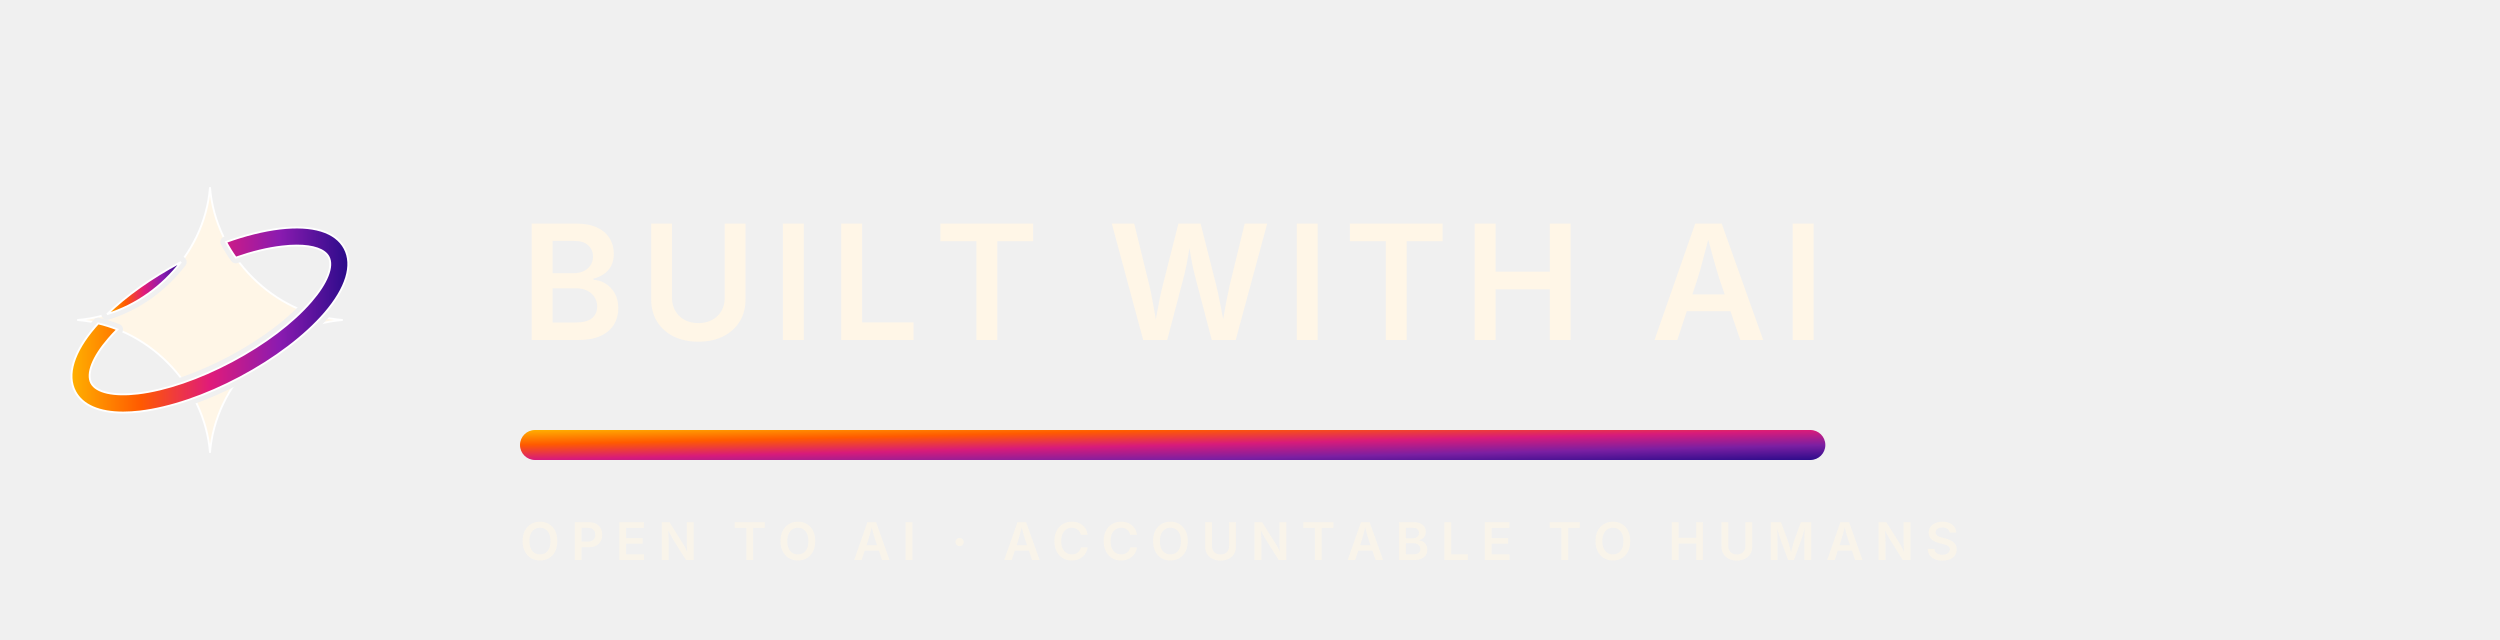
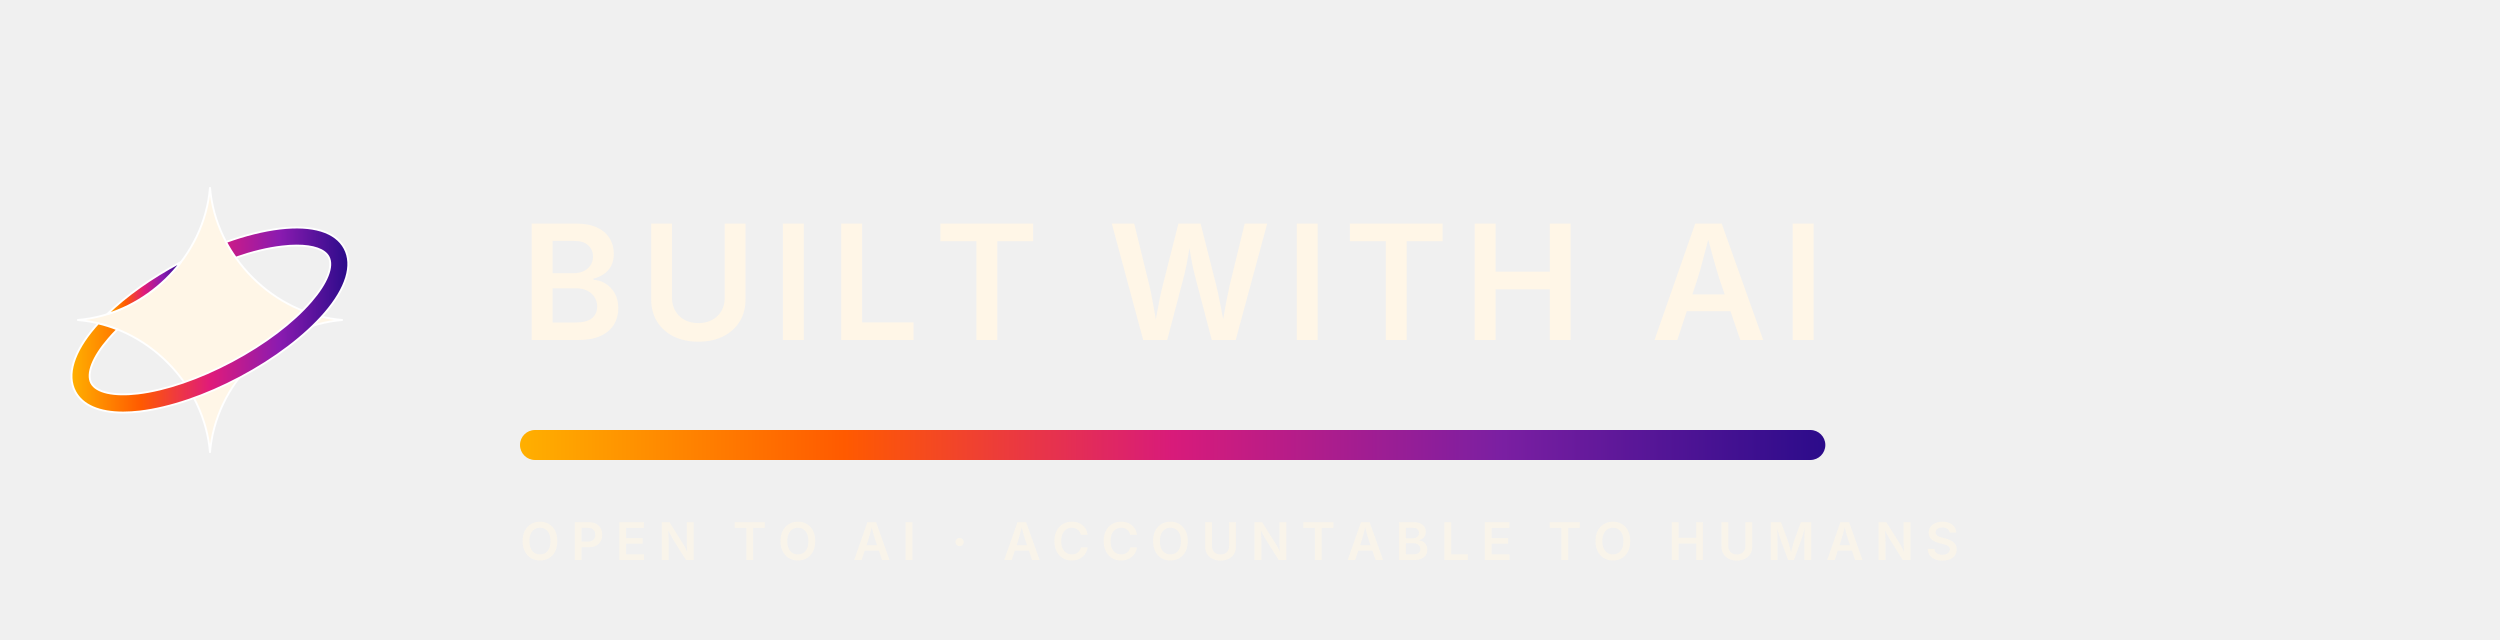
<svg xmlns="http://www.w3.org/2000/svg" width="250" height="64" viewBox="0 0 250 64" role="img">
  <defs>
    <linearGradient id="spec" x1="10" y1="6" x2="54" y2="58" gradientUnits="userSpaceOnUse">
      <stop offset="0" stop-color="#ffb000" />
      <stop offset=".27" stop-color="#ff6a00" />
      <stop offset=".52" stop-color="#e01b7a" />
      <stop offset=".74" stop-color="#8b1bb0" />
      <stop offset="1" stop-color="#2b0b8a" />
    </linearGradient>
-     <linearGradient id="specwide" x1="0" y1="0" x2="1" y2="1">
+     <linearGradient id="specwide" x1="0" y1="0" x2="1" y2="0">
      <stop offset="0" stop-color="#ffb000" />
      <stop offset=".25" stop-color="#ff5a00" />
      <stop offset=".5" stop-color="#d81b7a" />
      <stop offset=".75" stop-color="#7b1fa2" />
      <stop offset="1" stop-color="#2b0b8a" />
    </linearGradient>
  </defs>
  <g transform="translate(4.00 15.00) scale(0.09444)">
    <defs>
      <linearGradient id="g1m8" gradientUnits="userSpaceOnUse" x1="70.949" y1="146.286" x2="149.285" y2="146.286">
        <stop offset="0" stop-color="#FFB000" />
        <stop offset="0.25" stop-color="#FF5A00" />
        <stop offset="0.5" stop-color="#E01B7A" />
        <stop offset="0.75" stop-color="#8B1BB0" />
        <stop offset="1" stop-color="#2B0B8A" />
      </linearGradient>
      <linearGradient id="g2m8" gradientUnits="userSpaceOnUse" x1="33.495" y1="180" x2="326.505" y2="180">
        <stop offset="0" stop-color="#FFB000" />
        <stop offset="0.25" stop-color="#FF5A00" />
        <stop offset="0.5" stop-color="#E01B7A" />
        <stop offset="0.75" stop-color="#8B1BB0" />
        <stop offset="1" stop-color="#2B0B8A" />
      </linearGradient>
    </defs>
-     <mask id="kom8" maskUnits="userSpaceOnUse" x="-20" y="-20" width="400" height="400">
-       <rect x="-20" y="-20" width="400" height="400" fill="#fff" />
-       <path d="M149.3,118.6c-0.5,0.3-1,0.5-1.5,0.8c-30,16-56.7,35-76.8,54.5C102.1,164.3,129.6,144.5,149.3,118.6z" fill="#000" stroke="#000" stroke-width="12" stroke-linejoin="round" />
-       <path d="M322.5,104.2c-9.4-17.7-33.7-25.1-68.5-21c-17.5,2.1-36.9,6.9-57,14.2c3.1,5.8,6.5,11.3,10.3,16.6c17.3-6,33.9-10.1,49-11.8c5.6-0.7,10.8-1,15.6-1c17.4,0,29.6,4.2,33.7,12c5.3,9.9-1.6,27.5-18.5,47c-19.3,22.4-49.1,45-83.9,63.5c-34.8,18.5-70.2,30.6-99.6,34.1c-25.6,3-44-1.1-49.3-11c-5.3-9.9,1.6-27.5,18.5-47c2.8-3.3,5.9-6.6,9.1-9.8c-6.6-2.6-13.4-4.8-20.3-6.4c-1.1,1.3-2.3,2.5-3.4,3.8c-22.8,26.5-30.3,50.8-20.9,68.5c7.7,14.5,25.4,22.1,50.8,22.1c5.5,0,11.5-0.4,17.7-1.1c31.7-3.8,69.5-16.6,106.3-36.2c36.8-19.6,68.6-43.7,89.5-67.9C324.5,146.2,331.9,121.9,322.5,104.2z" fill="#000" stroke="#000" stroke-width="12" stroke-linejoin="round" />
-     </mask>
-     <path d="M180,39.4c-5.6,73.1-67.5,135-140.6,140.6c73.1,5.6,135,67.5,140.6,140.6c5.6-73.1,67.5-135,140.6-140.6C247.5,174.4,185.6,112.5,180,39.4z" fill="#fff6e7" stroke="#FFFFFF" stroke-width="2" mask="url(#kom8)" />
+     <path d="M180,39.4c-5.6,73.1-67.5,135-140.6,140.6c73.1,5.6,135,67.5,140.6,140.6c5.6-73.1,67.5-135,140.6-140.6C247.5,174.4,185.6,112.5,180,39.4z" fill="#fff6e7" stroke="#FFFFFF" stroke-width="2" />
    <path d="M149.3,118.6c-0.5,0.3-1,0.5-1.5,0.8c-30,16-56.7,35-76.8,54.5C102.1,164.3,129.6,144.5,149.3,118.6z" fill="url(#g1m8)" stroke="#FFFFFF" stroke-width="2" />
    <path d="M322.5,104.2c-9.4-17.7-33.7-25.1-68.5-21c-17.5,2.1-36.9,6.9-57,14.2c3.1,5.8,6.5,11.3,10.3,16.6c17.3-6,33.9-10.1,49-11.8c5.6-0.7,10.8-1,15.6-1c17.4,0,29.6,4.2,33.7,12c5.3,9.9-1.6,27.5-18.5,47c-19.3,22.4-49.1,45-83.9,63.5c-34.8,18.5-70.2,30.6-99.6,34.1c-25.6,3-44-1.1-49.3-11c-5.3-9.9,1.6-27.5,18.5-47c2.8-3.3,5.9-6.6,9.1-9.8c-6.6-2.6-13.4-4.8-20.3-6.4c-1.1,1.3-2.3,2.5-3.4,3.8c-22.8,26.5-30.3,50.8-20.9,68.5c7.7,14.5,25.4,22.1,50.8,22.1c5.5,0,11.5-0.4,17.7-1.1c31.7-3.8,69.5-16.6,106.3-36.2c36.8-19.6,68.6-43.7,89.5-67.9C324.5,146.2,331.9,121.9,322.5,104.2z" fill="url(#g2m8)" stroke="#FFFFFF" stroke-width="2" />
  </g>
  <path d="M53.17 34.00V22.36H57.63Q58.88 22.36 59.72 22.76Q60.55 23.15 60.97 23.84Q61.38 24.52 61.38 25.38Q61.38 26.09 61.11 26.60Q60.84 27.10 60.38 27.41Q59.92 27.72 59.35 27.86V27.98Q59.97 28.01 60.54 28.35Q61.11 28.70 61.47 29.32Q61.83 29.95 61.83 30.83Q61.83 31.73 61.40 32.45Q60.96 33.17 60.08 33.58Q59.20 34.00 57.87 34.00ZM55.26 32.25H57.54Q58.69 32.25 59.21 31.81Q59.72 31.37 59.72 30.67Q59.72 30.15 59.46 29.73Q59.20 29.31 58.73 29.07Q58.26 28.83 57.61 28.83H55.26ZM55.26 27.32H57.36Q57.91 27.32 58.35 27.12Q58.79 26.91 59.04 26.54Q59.30 26.16 59.30 25.65Q59.30 24.97 58.82 24.53Q58.35 24.09 57.41 24.09H55.26Z M69.84 34.17Q68.42 34.17 67.35 33.64Q66.29 33.10 65.70 32.15Q65.12 31.20 65.12 29.96V22.36H67.20V29.79Q67.20 30.52 67.53 31.09Q67.85 31.65 68.44 31.98Q69.03 32.31 69.84 32.31Q70.64 32.31 71.23 31.98Q71.82 31.65 72.15 31.09Q72.47 30.52 72.47 29.79V22.36H74.55V29.96Q74.55 31.20 73.97 32.15Q73.38 33.10 72.32 33.64Q71.26 34.17 69.84 34.17Z M80.38 22.36V34.00H78.29V22.36Z M84.12 34.00V22.36H86.21V32.24H91.35V34.00Z M94.04 24.12V22.36H103.31V24.12H99.73V34.00H97.64V24.12Z M114.32 34.00 111.18 22.36H113.42L114.94 28.56Q115.10 29.23 115.23 29.97Q115.37 30.71 115.50 31.46Q115.63 32.21 115.75 32.93H115.41Q115.54 32.21 115.67 31.46Q115.81 30.71 115.95 29.97Q116.10 29.23 116.27 28.56L117.84 22.36H120.06L121.63 28.56Q121.80 29.23 121.94 29.97Q122.09 30.71 122.23 31.46Q122.36 32.21 122.50 32.93H122.14Q122.27 32.21 122.40 31.46Q122.52 30.71 122.67 29.97Q122.81 29.23 122.96 28.56L124.47 22.36H126.72L123.57 34.00H121.18L119.49 27.57Q119.25 26.67 119.08 25.62Q118.90 24.56 118.70 23.38H119.20Q118.98 24.52 118.82 25.56Q118.66 26.60 118.41 27.57L116.72 34.00Z M131.77 22.36V34.00H129.68V22.36Z M134.99 24.12V22.36H144.26V24.12H140.67V34.00H138.58V24.12Z M147.47 34.00V22.36H149.56V27.17H154.98V22.36H157.06V34.00H154.98V28.93H149.56V34.00Z M165.45 34.00 169.52 22.36H172.17L176.32 34.00H174.03L171.96 27.95Q171.66 27.02 171.33 25.83Q171.00 24.65 170.60 23.14H171.04Q170.65 24.66 170.33 25.85Q170.02 27.05 169.73 27.95L167.73 34.00ZM167.82 31.12V29.44H173.95V31.12Z M181.36 22.36V34.00H179.27V22.36Z" fill="#fff6e7" />
  <rect x="52.0" y="43" width="130.534" height="3" rx="1.5" fill="url(#specwide)" />
  <path d="M54.00 56.05Q53.50 56.05 53.11 55.82Q52.72 55.59 52.49 55.15Q52.26 54.72 52.26 54.11Q52.26 53.50 52.49 53.06Q52.72 52.63 53.11 52.40Q53.50 52.17 54.00 52.17Q54.50 52.17 54.89 52.40Q55.28 52.63 55.51 53.06Q55.73 53.50 55.73 54.11Q55.73 54.72 55.51 55.16Q55.28 55.59 54.89 55.82Q54.50 56.05 54.00 56.05ZM54.00 55.44Q54.31 55.44 54.55 55.29Q54.78 55.14 54.92 54.84Q55.05 54.54 55.05 54.11Q55.05 53.68 54.92 53.38Q54.78 53.08 54.55 52.93Q54.31 52.77 54.00 52.77Q53.69 52.77 53.45 52.93Q53.21 53.08 53.08 53.38Q52.94 53.68 52.94 54.11Q52.94 54.54 53.08 54.84Q53.21 55.14 53.45 55.29Q53.69 55.44 54.00 55.44Z M57.48 56.00V52.22H58.89Q59.33 52.22 59.62 52.38Q59.92 52.54 60.07 52.83Q60.22 53.11 60.22 53.47Q60.22 53.83 60.07 54.11Q59.92 54.40 59.62 54.56Q59.32 54.72 58.88 54.72H57.94V54.16H58.79Q59.05 54.16 59.21 54.07Q59.38 53.98 59.45 53.83Q59.53 53.67 59.53 53.47Q59.53 53.27 59.45 53.11Q59.38 52.96 59.21 52.87Q59.05 52.78 58.79 52.78H58.15V56.00Z M61.93 56.00V52.22H64.39V52.79H62.61V53.81H64.26V54.37H62.61V55.43H64.40V56.00Z M66.18 56.00V52.22H66.95L68.25 54.30Q68.34 54.43 68.43 54.59Q68.52 54.76 68.62 54.96Q68.72 55.16 68.81 55.41H68.74Q68.72 55.19 68.71 54.97Q68.69 54.74 68.68 54.54Q68.68 54.34 68.68 54.20V52.22H69.37V56.00H68.60L67.42 54.12Q67.31 53.94 67.21 53.77Q67.11 53.59 66.99 53.37Q66.88 53.15 66.72 52.84H66.81Q66.83 53.11 66.84 53.36Q66.85 53.61 66.86 53.81Q66.87 54.00 66.87 54.12V56.00Z M73.47 52.79V52.22H76.48V52.79H75.31V56.00H74.64V52.79Z M79.79 56.05Q79.29 56.05 78.90 55.82Q78.51 55.59 78.28 55.15Q78.05 54.72 78.05 54.11Q78.05 53.50 78.28 53.06Q78.51 52.63 78.90 52.40Q79.29 52.17 79.79 52.17Q80.29 52.17 80.68 52.40Q81.07 52.63 81.30 53.06Q81.52 53.50 81.52 54.11Q81.52 54.72 81.30 55.16Q81.07 55.59 80.68 55.82Q80.29 56.05 79.79 56.05ZM79.79 55.44Q80.10 55.44 80.34 55.29Q80.57 55.14 80.71 54.84Q80.84 54.54 80.84 54.11Q80.84 53.68 80.71 53.38Q80.57 53.08 80.34 52.93Q80.10 52.77 79.79 52.77Q79.48 52.77 79.24 52.93Q79.00 53.08 78.87 53.38Q78.73 53.68 78.73 54.11Q78.73 54.54 78.87 54.84Q79.00 55.14 79.24 55.29Q79.48 55.44 79.79 55.44Z M85.42 56.00 86.74 52.22H87.61L88.95 56.00H88.21L87.54 54.04Q87.44 53.73 87.33 53.35Q87.23 52.96 87.10 52.47H87.24Q87.11 52.97 87.01 53.35Q86.91 53.74 86.81 54.04L86.16 56.00ZM86.19 55.06V54.52H88.19V55.06Z M91.24 52.22V56.00H90.56V52.22Z M95.96 54.61Q95.79 54.61 95.67 54.49Q95.55 54.38 95.55 54.21Q95.55 54.03 95.67 53.92Q95.79 53.80 95.96 53.80Q96.13 53.80 96.25 53.92Q96.37 54.03 96.37 54.21Q96.37 54.38 96.25 54.49Q96.13 54.61 95.96 54.61Z M100.42 56.00 101.75 52.22H102.61L103.96 56.00H103.21L102.54 54.04Q102.44 53.73 102.33 53.35Q102.23 52.96 102.10 52.47H102.24Q102.11 52.97 102.01 53.35Q101.91 53.74 101.82 54.04L101.17 56.00ZM101.19 55.06V54.52H103.19V55.06Z M107.17 56.05Q106.68 56.05 106.29 55.82Q105.89 55.59 105.67 55.15Q105.44 54.72 105.44 54.11Q105.44 53.50 105.67 53.06Q105.90 52.63 106.29 52.40Q106.68 52.17 107.17 52.17Q107.48 52.17 107.76 52.25Q108.03 52.34 108.24 52.51Q108.45 52.68 108.59 52.92Q108.72 53.17 108.77 53.48H108.08Q108.05 53.31 107.97 53.18Q107.89 53.05 107.77 52.96Q107.65 52.87 107.50 52.82Q107.35 52.77 107.18 52.77Q106.87 52.77 106.63 52.93Q106.39 53.09 106.26 53.38Q106.12 53.68 106.12 54.11Q106.12 54.54 106.26 54.84Q106.40 55.14 106.64 55.29Q106.88 55.44 107.18 55.44Q107.35 55.44 107.50 55.40Q107.65 55.35 107.77 55.26Q107.89 55.17 107.97 55.04Q108.05 54.91 108.09 54.74H108.77Q108.73 55.01 108.60 55.25Q108.48 55.49 108.27 55.67Q108.06 55.85 107.79 55.95Q107.51 56.05 107.17 56.05Z M112.11 56.05Q111.61 56.05 111.22 55.82Q110.83 55.59 110.60 55.15Q110.37 54.72 110.37 54.11Q110.37 53.50 110.60 53.06Q110.83 52.63 111.22 52.40Q111.61 52.17 112.11 52.17Q112.42 52.17 112.69 52.25Q112.96 52.34 113.17 52.51Q113.38 52.68 113.52 52.92Q113.65 53.17 113.70 53.48H113.02Q112.98 53.31 112.90 53.18Q112.82 53.05 112.70 52.96Q112.59 52.87 112.44 52.82Q112.29 52.77 112.12 52.77Q111.81 52.77 111.57 52.93Q111.33 53.09 111.19 53.38Q111.06 53.68 111.06 54.11Q111.06 54.54 111.19 54.84Q111.33 55.14 111.57 55.29Q111.81 55.44 112.11 55.44Q112.28 55.44 112.43 55.40Q112.58 55.35 112.70 55.26Q112.82 55.17 112.90 55.04Q112.99 54.91 113.02 54.74H113.70Q113.66 55.01 113.54 55.25Q113.41 55.49 113.20 55.67Q112.99 55.85 112.72 55.95Q112.44 56.05 112.11 56.05Z M117.04 56.05Q116.55 56.05 116.15 55.82Q115.76 55.59 115.53 55.15Q115.31 54.72 115.31 54.11Q115.31 53.50 115.53 53.06Q115.76 52.63 116.15 52.40Q116.55 52.17 117.04 52.17Q117.54 52.17 117.93 52.40Q118.32 52.63 118.55 53.06Q118.78 53.50 118.78 54.11Q118.78 54.72 118.55 55.16Q118.32 55.59 117.93 55.82Q117.54 56.05 117.04 56.05ZM117.04 55.44Q117.35 55.44 117.59 55.29Q117.83 55.14 117.96 54.84Q118.10 54.54 118.10 54.11Q118.10 53.68 117.96 53.38Q117.83 53.08 117.59 52.93Q117.35 52.77 117.04 52.77Q116.73 52.77 116.50 52.93Q116.26 53.08 116.12 53.38Q115.99 53.68 115.99 54.11Q115.99 54.54 116.12 54.84Q116.26 55.14 116.50 55.29Q116.73 55.44 117.04 55.44Z M122.06 56.06Q121.59 56.06 121.25 55.88Q120.90 55.71 120.71 55.40Q120.52 55.09 120.52 54.69V52.22H121.20V54.63Q121.20 54.87 121.30 55.05Q121.41 55.24 121.60 55.34Q121.79 55.45 122.06 55.45Q122.32 55.45 122.51 55.34Q122.70 55.24 122.81 55.05Q122.91 54.87 122.91 54.63V52.22H123.59V54.69Q123.59 55.09 123.40 55.40Q123.21 55.71 122.86 55.88Q122.52 56.06 122.06 56.06Z M125.45 56.00V52.22H126.21L127.52 54.30Q127.60 54.43 127.70 54.59Q127.79 54.76 127.89 54.96Q127.98 55.16 128.08 55.41H128.01Q127.99 55.19 127.97 54.97Q127.96 54.74 127.95 54.54Q127.95 54.34 127.95 54.20V52.22H128.63V56.00H127.87L126.69 54.12Q126.57 53.94 126.47 53.77Q126.37 53.59 126.26 53.37Q126.15 53.15 125.98 52.84H126.08Q126.09 53.11 126.11 53.36Q126.12 53.61 126.13 53.81Q126.14 54.00 126.14 54.12V56.00Z M130.33 52.79V52.22H133.34V52.79H132.17V56.00H131.49V52.79Z M134.77 56.00 136.10 52.22H136.96L138.31 56.00H137.56L136.89 54.04Q136.79 53.73 136.68 53.35Q136.58 52.96 136.45 52.47H136.59Q136.46 52.97 136.36 53.35Q136.26 53.74 136.17 54.04L135.52 56.00ZM135.54 55.06V54.52H137.54V55.06Z M139.91 56.00V52.22H141.36Q141.77 52.22 142.04 52.35Q142.31 52.47 142.45 52.70Q142.58 52.92 142.58 53.20Q142.58 53.43 142.49 53.59Q142.40 53.76 142.25 53.86Q142.10 53.96 141.92 54.01V54.04Q142.12 54.05 142.31 54.16Q142.49 54.28 142.61 54.48Q142.73 54.68 142.73 54.97Q142.73 55.26 142.59 55.50Q142.44 55.73 142.16 55.86Q141.87 56.00 141.44 56.00ZM140.59 55.43H141.33Q141.71 55.43 141.87 55.29Q142.04 55.14 142.04 54.92Q142.04 54.75 141.96 54.61Q141.87 54.48 141.72 54.40Q141.57 54.32 141.35 54.32H140.59ZM140.59 53.83H141.27Q141.45 53.83 141.60 53.76Q141.74 53.70 141.82 53.58Q141.90 53.45 141.90 53.29Q141.90 53.07 141.75 52.92Q141.59 52.78 141.29 52.78H140.59Z M144.44 56.00V52.22H145.12V55.43H146.79V56.00Z M148.48 56.00V52.22H150.94V52.79H149.16V53.81H150.81V54.37H149.16V55.43H150.95V56.00Z M154.97 52.79V52.22H157.98V52.79H156.82V56.00H156.14V52.79Z M161.29 56.05Q160.79 56.05 160.40 55.82Q160.01 55.59 159.78 55.15Q159.55 54.72 159.55 54.11Q159.55 53.50 159.78 53.06Q160.01 52.63 160.40 52.40Q160.79 52.17 161.29 52.17Q161.79 52.17 162.18 52.40Q162.57 52.63 162.80 53.06Q163.02 53.50 163.02 54.11Q163.02 54.72 162.80 55.16Q162.57 55.59 162.18 55.82Q161.79 56.05 161.29 56.05ZM161.29 55.44Q161.60 55.44 161.84 55.29Q162.07 55.14 162.21 54.84Q162.34 54.54 162.34 54.11Q162.34 53.68 162.21 53.38Q162.07 53.08 161.84 52.93Q161.60 52.77 161.29 52.77Q160.98 52.77 160.74 52.93Q160.51 53.08 160.37 53.38Q160.23 53.68 160.23 54.11Q160.23 54.54 160.37 54.84Q160.51 55.14 160.74 55.29Q160.98 55.44 161.29 55.44Z M167.18 56.00V52.22H167.86V53.78H169.62V52.22H170.29V56.00H169.62V54.35H167.86V56.00Z M173.69 56.06Q173.23 56.06 172.88 55.88Q172.54 55.71 172.35 55.40Q172.15 55.09 172.15 54.69V52.22H172.83V54.63Q172.83 54.87 172.94 55.05Q173.04 55.24 173.24 55.34Q173.43 55.45 173.69 55.45Q173.95 55.45 174.14 55.34Q174.33 55.24 174.44 55.05Q174.54 54.87 174.54 54.63V52.22H175.22V54.69Q175.22 55.09 175.03 55.40Q174.84 55.71 174.49 55.88Q174.15 56.06 173.69 56.06Z M177.08 56.00V52.22H178.10L178.82 54.17Q178.86 54.28 178.91 54.45Q178.95 54.62 179.00 54.82Q179.05 55.02 179.10 55.21Q179.14 55.39 179.17 55.54H179.03Q179.07 55.40 179.11 55.21Q179.15 55.02 179.20 54.83Q179.25 54.63 179.30 54.45Q179.35 54.28 179.38 54.17L180.09 52.22H181.12V56.00H180.44V54.09Q180.44 53.97 180.44 53.80Q180.45 53.62 180.45 53.43Q180.46 53.23 180.46 53.03Q180.47 52.82 180.47 52.64H180.51Q180.46 52.84 180.40 53.05Q180.35 53.26 180.29 53.46Q180.23 53.66 180.18 53.82Q180.12 53.98 180.09 54.09L179.39 56.00H178.81L178.10 54.09Q178.06 53.98 178.01 53.82Q177.96 53.66 177.90 53.47Q177.84 53.27 177.78 53.06Q177.72 52.85 177.66 52.64H177.72Q177.72 52.81 177.73 53.01Q177.73 53.21 177.74 53.41Q177.74 53.61 177.74 53.79Q177.75 53.96 177.75 54.09V56.00Z M182.72 56.00 184.04 52.22H184.91L186.25 56.00H185.51L184.84 54.04Q184.74 53.73 184.63 53.35Q184.53 52.96 184.40 52.47H184.54Q184.41 52.97 184.31 53.35Q184.21 53.74 184.11 54.04L183.47 56.00ZM183.49 55.06V54.52H185.49V55.06Z M187.86 56.00V52.22H188.63L189.94 54.30Q190.02 54.43 190.11 54.59Q190.20 54.76 190.30 54.96Q190.40 55.16 190.49 55.41H190.42Q190.40 55.19 190.39 54.97Q190.37 54.74 190.37 54.54Q190.36 54.34 190.36 54.20V52.22H191.05V56.00H190.28L189.10 54.12Q188.99 53.94 188.89 53.77Q188.79 53.59 188.67 53.37Q188.56 53.15 188.40 52.84H188.49Q188.51 53.11 188.52 53.36Q188.53 53.61 188.54 53.81Q188.55 54.00 188.55 54.12V56.00Z M194.24 56.06Q193.80 56.06 193.47 55.92Q193.15 55.78 192.97 55.52Q192.79 55.26 192.77 54.89H193.44Q193.45 55.09 193.56 55.22Q193.67 55.35 193.84 55.41Q194.02 55.48 194.23 55.48Q194.46 55.48 194.63 55.41Q194.80 55.34 194.89 55.22Q194.99 55.10 194.99 54.93Q194.99 54.79 194.91 54.69Q194.82 54.59 194.67 54.53Q194.51 54.46 194.31 54.41L193.88 54.30Q193.41 54.17 193.14 53.93Q192.87 53.68 192.87 53.28Q192.87 52.95 193.05 52.69Q193.23 52.44 193.55 52.30Q193.86 52.17 194.26 52.17Q194.66 52.17 194.96 52.31Q195.27 52.45 195.44 52.69Q195.61 52.94 195.62 53.25H194.96Q194.94 53.01 194.74 52.88Q194.55 52.74 194.25 52.74Q194.03 52.74 193.88 52.81Q193.72 52.87 193.64 52.98Q193.56 53.10 193.56 53.24Q193.56 53.40 193.66 53.50Q193.75 53.60 193.90 53.66Q194.05 53.72 194.20 53.76L194.56 53.85Q194.77 53.90 194.97 53.99Q195.16 54.07 195.32 54.20Q195.48 54.33 195.58 54.51Q195.67 54.69 195.67 54.94Q195.67 55.27 195.50 55.52Q195.33 55.78 195.01 55.92Q194.69 56.06 194.24 56.06Z" fill="rgba(255,246,231,.62)" />
</svg>
